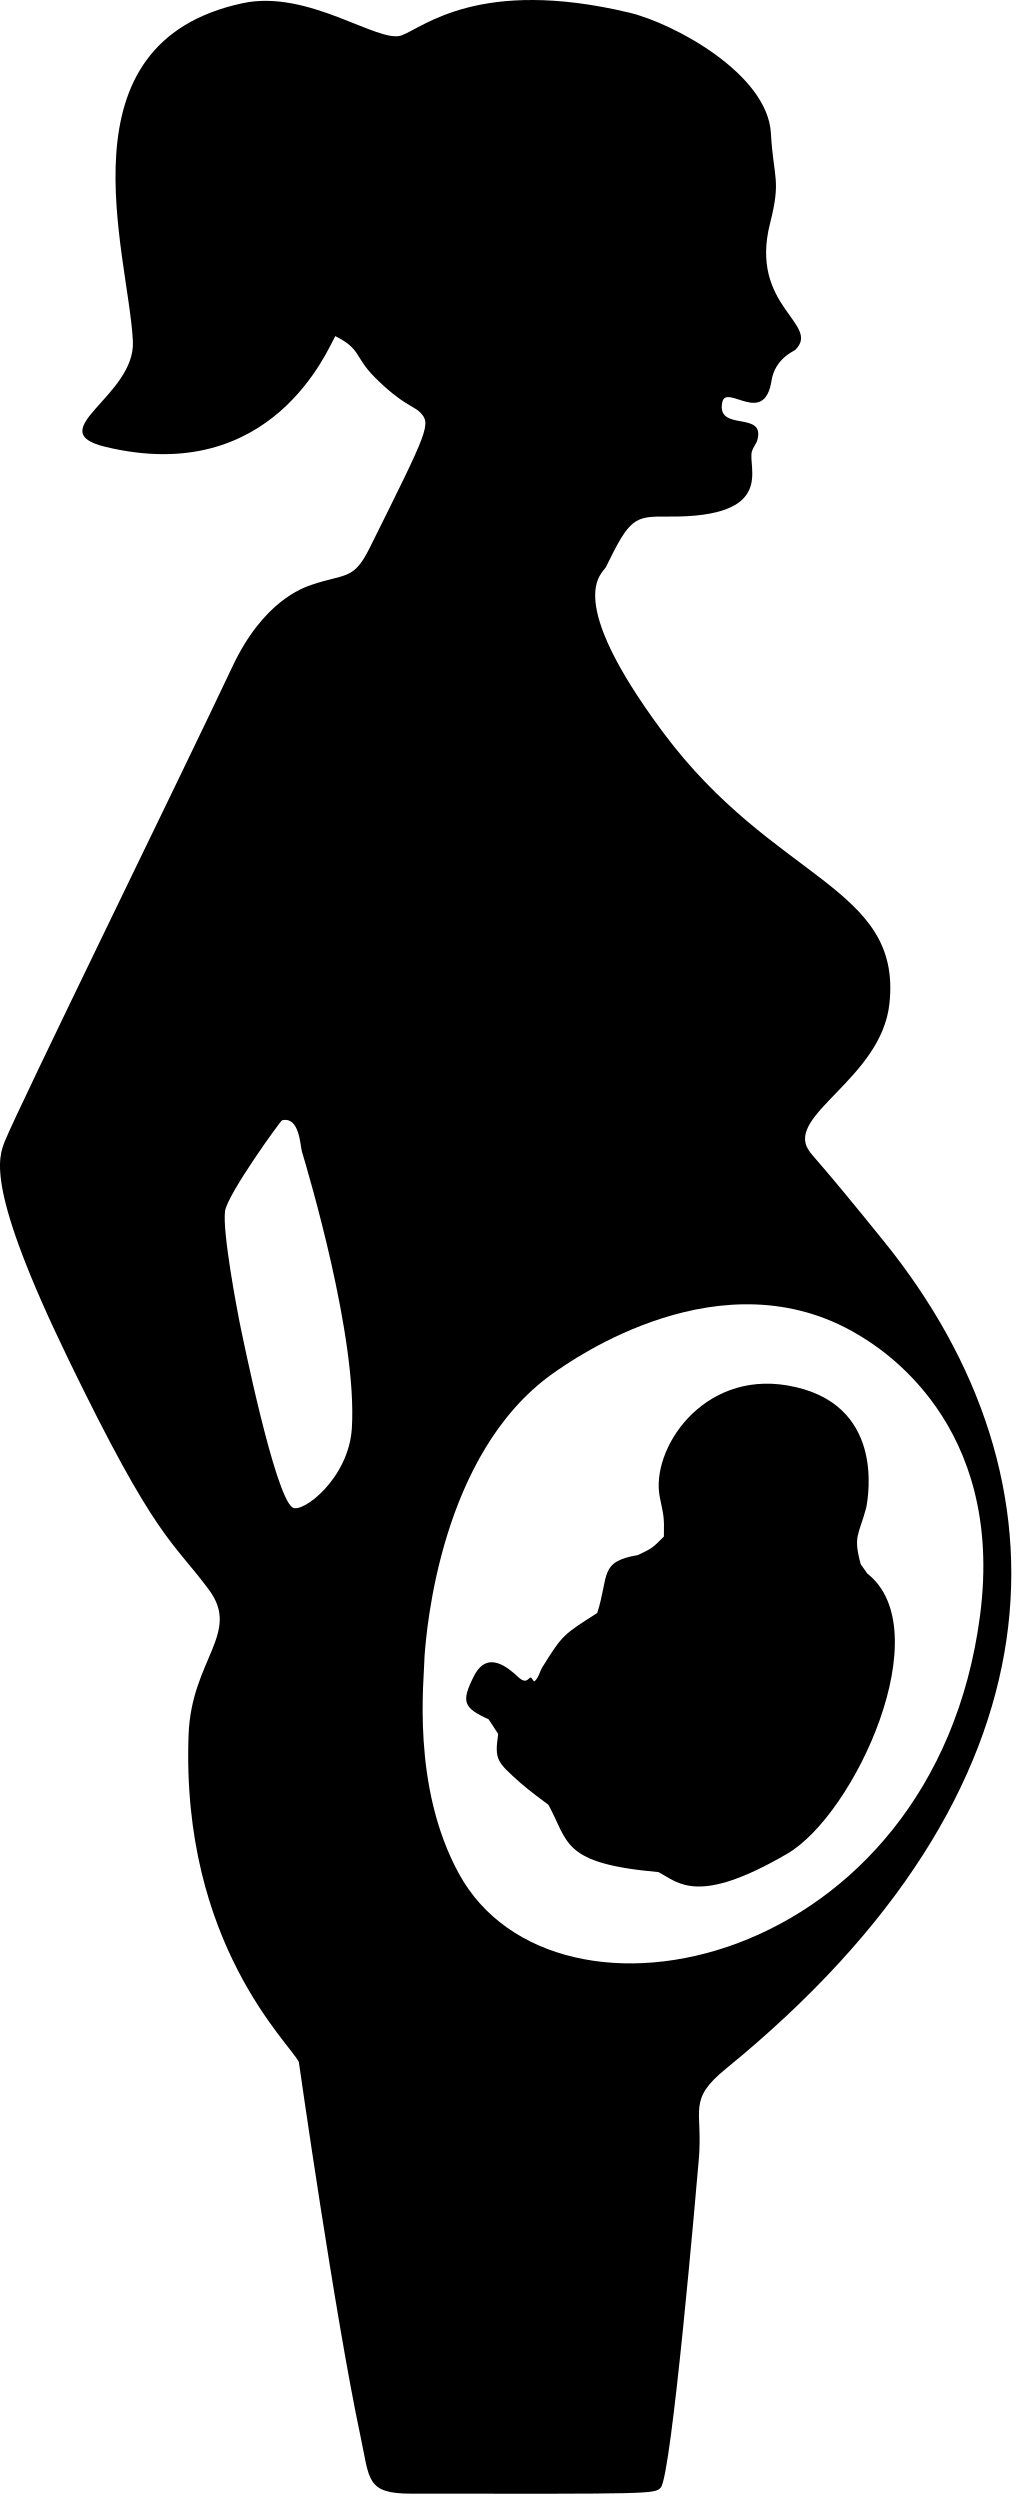
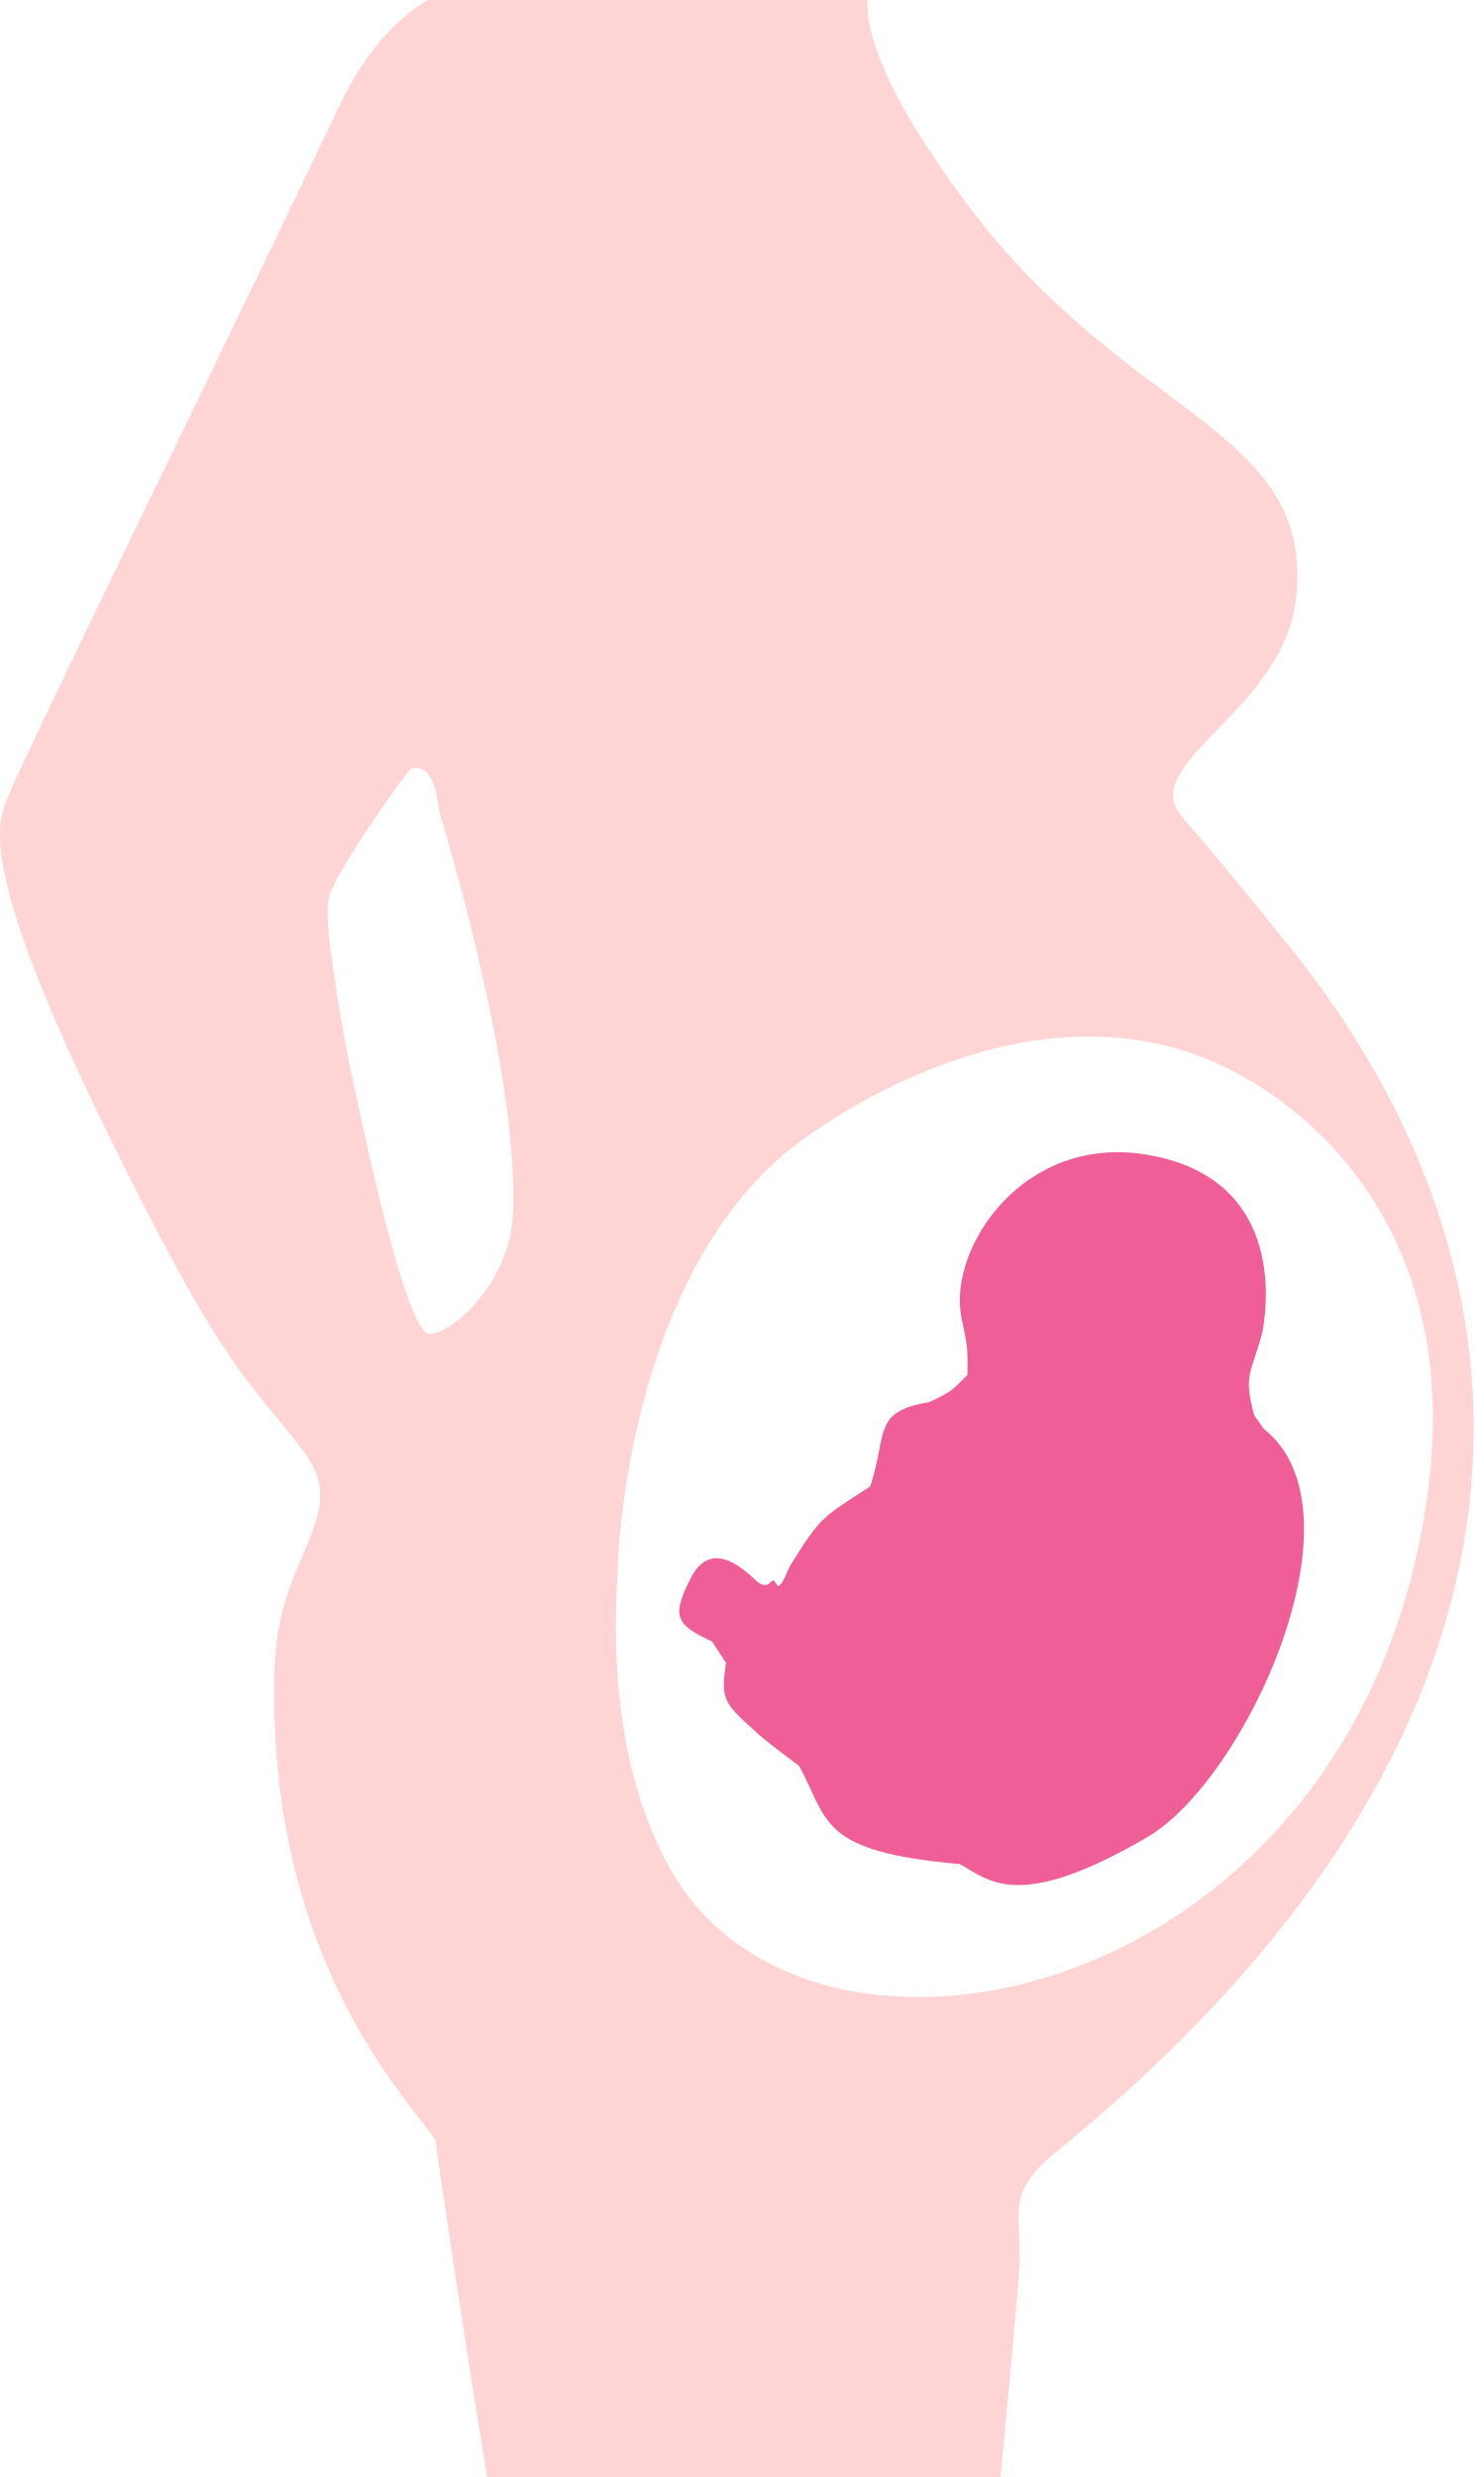
- <svg xmlns="http://www.w3.org/2000/svg" width="100%" height="100%" viewBox="0 0 103 253" version="1.1" xml:space="preserve" style="fill-rule:evenodd;clip-rule:evenodd;stroke-linejoin:round;stroke-miterlimit:2;">
-   <g transform="matrix(1,0,0,1,-1225.889,-1321.981)">
-     <g transform="matrix(1,0,0,1,455,1146)">
-       <path d="M804.819,209.998C804.047,211.341 798.414,225.258 781.57,221.205C774.898,219.6 784.616,216.075 784.338,210.508C783.894,201.603 776.581,180.326 795.466,176.3C802.118,174.882 809.184,180.416 811.528,179.562C813.72,178.764 819.393,173.646 834.559,177.258C839.088,178.337 848.57,183.464 848.904,189.456C849.162,194.072 849.961,194.104 848.818,198.584C846.67,207.009 854.022,208.768 851.372,211.389C851.233,211.526 849.319,212.258 848.963,214.522C848.228,219.191 844.372,214.736 843.98,216.7C843.375,219.735 848.367,217.494 847.532,220.51C847.422,220.908 847.119,221.231 846.992,221.624C846.478,223.219 849.551,228.376 838.5,228.258C835.086,228.222 834.639,228.368 832.21,233.368C831.895,234.015 827.761,236.342 837.999,250.104C849.228,265.2 862.198,265.63 860.898,277.559C860.074,285.115 850.401,288.812 852.715,292.362C853.239,293.165 853.41,293.018 860.35,301.615C879.928,325.864 879.145,356.987 844.364,385.325C840.4,388.554 842.045,389.424 841.608,394.508C841.378,397.174 838.847,426.589 837.752,427.73C837.122,428.386 836.961,428.362 812.499,428.34C807.932,428.336 808.311,426.947 807.37,422.529C804.806,410.498 801.134,384.664 801.133,384.662C800.307,382.847 789.178,372.719 789.975,351.51C790.259,343.957 795.28,341.255 792.045,336.882C788.307,331.828 786.717,331.945 777.734,313.382C769.453,296.272 770.707,293.152 771.387,291.457C772.77,288.012 789.402,254.085 794.405,243.452C797.514,236.844 801.519,235.474 802.39,235.176C805.894,233.976 806.653,234.748 808.311,231.41C814.296,219.361 814.578,218.876 813.356,217.667C812.745,217.063 811.542,216.89 808.826,214.174C806.731,212.079 807.473,211.326 804.819,209.998ZM795.092,309.577C795.405,311.122 798.673,327.258 800.478,328.532C801.441,329.212 806.189,325.64 806.498,320.5C807.052,311.303 802.094,294.697 801.443,292.517C801.271,291.94 801.209,288.932 799.434,289.357C799.28,289.393 793.918,296.827 793.668,298.529C793.364,300.597 794.923,308.702 795.092,309.577ZM813.857,343.52C813.823,345.939 812.473,356.707 817.335,365.604C827.054,383.387 865.412,375.214 870.072,339.45C872.611,319.968 859.876,312.335 857.753,311.063C843.994,302.816 828.874,313.537 826.84,314.978C815.433,323.067 814.05,341.019 813.857,343.52Z" />
+ <svg xmlns="http://www.w3.org/2000/svg" width="100%" height="100%" viewBox="0 0 103 172" version="1.1" xml:space="preserve" style="fill-rule:evenodd;clip-rule:evenodd;stroke-linejoin:round;stroke-miterlimit:2;">
+   <g transform="matrix(1,0,0,1,-1222.889,-1698)">
+     <g transform="matrix(1,0,0,1,452,1462)">
+       <path d="M831.127,236C831.029,238.241 832.241,242.364 837.999,250.104C849.228,265.2 862.198,265.63 860.898,277.559C860.074,285.115 850.401,288.812 852.715,292.362C853.239,293.165 853.41,293.018 860.35,301.615C879.928,325.864 879.145,356.987 844.364,385.325C840.4,388.554 842.045,389.424 841.608,394.508C841.511,395.631 841.006,401.498 840.372,408L804.719,408C802.828,396.583 801.134,384.663 801.133,384.662C800.307,382.847 789.178,372.719 789.975,351.51C790.259,343.957 795.28,341.255 792.045,336.882C788.307,331.828 786.717,331.945 777.734,313.382C769.453,296.272 770.707,293.152 771.387,291.457C772.77,288.012 789.402,254.085 794.405,243.452C796.468,239.068 798.925,236.99 800.599,236L831.127,236ZM813.857,343.52C813.823,345.939 812.473,356.707 817.335,365.604C827.054,383.387 865.412,375.214 870.072,339.45C872.611,319.968 859.876,312.335 857.753,311.063C843.994,302.816 828.874,313.537 826.84,314.978C815.433,323.067 814.05,341.019 813.857,343.52ZM795.092,309.577C795.405,311.122 798.673,327.258 800.478,328.532C801.441,329.212 806.189,325.64 806.498,320.5C807.052,311.303 802.094,294.697 801.443,292.517C801.271,291.94 801.209,288.932 799.434,289.357C799.28,289.393 793.918,296.827 793.668,298.529C793.364,300.597 794.923,308.702 795.092,309.577Z" style="fill:rgb(254,212,213);" />
    </g>
-     <g transform="matrix(1,0,0,1,455,1146)">
-       <path d="M820.339,349.976C817.746,348.8 817.56,348.184 818.832,345.637C820.206,342.889 822.32,344.757 823.364,345.724C824.178,346.477 824.399,345.749 824.57,345.745C824.759,345.74 824.858,346.235 825.001,346.112C825.409,345.757 825.5,345.15 825.785,344.689C827.87,341.321 827.959,341.392 831.332,339.211C832.539,335.42 831.49,334.016 835.446,333.354C836.922,332.642 836.902,332.662 838.076,331.476C838.123,329.322 838.026,329.369 837.656,327.468C836.724,322.677 841.934,314.726 850.56,316.185C860.476,317.861 858.769,327.357 858.561,328.514C857.806,331.387 857.203,331.361 857.993,334.273L858.651,335.216C865.956,340.927 857.425,359.573 850.553,363.58C841.52,368.847 839.559,366.529 837.54,365.439C827.736,364.567 828.473,362.461 826.393,358.63C826.162,358.459 824.349,357.119 823.569,356.422C821.113,354.228 820.947,354.067 821.304,351.457L820.339,349.976Z" />
+     <g transform="matrix(1,0,0,1,452,1462)">
+       <path d="M820.339,349.976C817.746,348.8 817.56,348.184 818.832,345.637C820.206,342.889 822.32,344.757 823.364,345.724C824.178,346.477 824.399,345.749 824.57,345.745C824.759,345.74 824.858,346.235 825.001,346.112C825.409,345.757 825.5,345.15 825.785,344.689C827.87,341.321 827.959,341.392 831.332,339.211C832.539,335.42 831.49,334.016 835.446,333.354C836.922,332.642 836.902,332.662 838.076,331.476C838.123,329.322 838.026,329.369 837.656,327.468C836.724,322.677 841.934,314.726 850.56,316.185C860.476,317.861 858.769,327.357 858.561,328.514C857.806,331.387 857.203,331.361 857.993,334.273L858.651,335.216C865.956,340.927 857.425,359.573 850.553,363.58C841.52,368.847 839.559,366.529 837.54,365.439C827.736,364.567 828.473,362.461 826.393,358.63C826.162,358.459 824.349,357.119 823.569,356.422C821.113,354.228 820.947,354.067 821.304,351.457L820.339,349.976Z" style="fill:rgb(240,94,152);" />
    </g>
  </g>
</svg>
